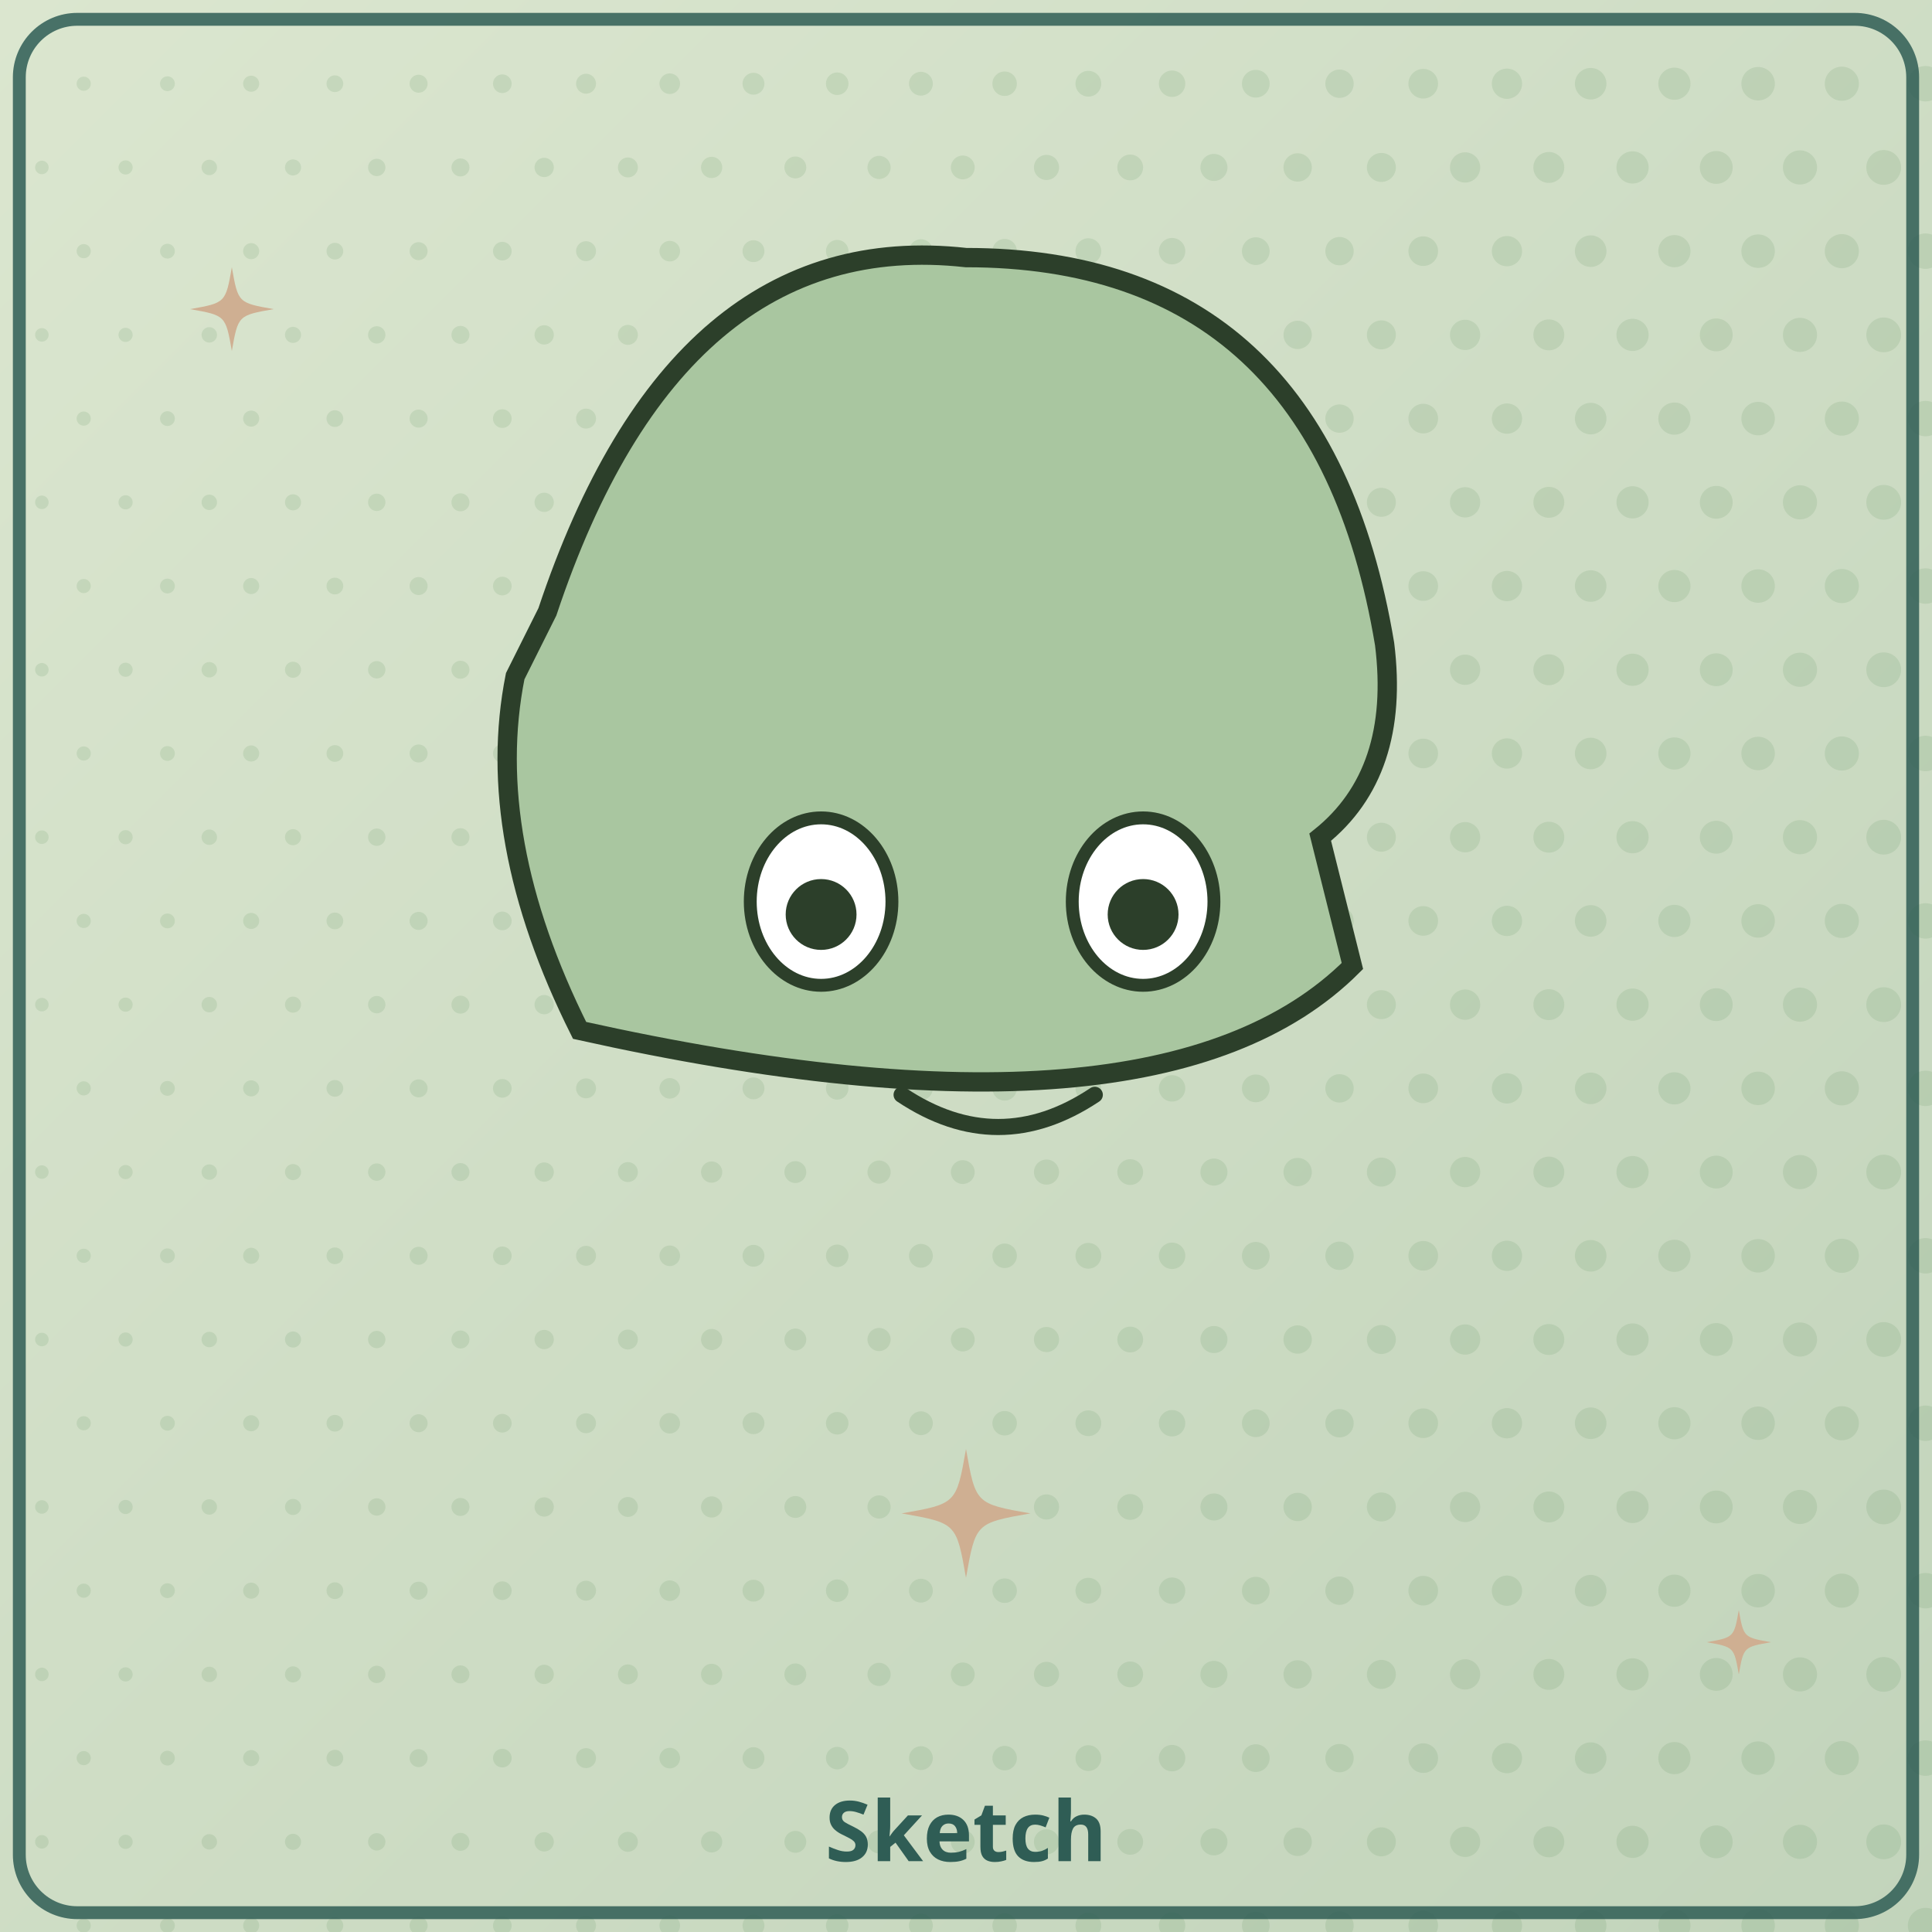
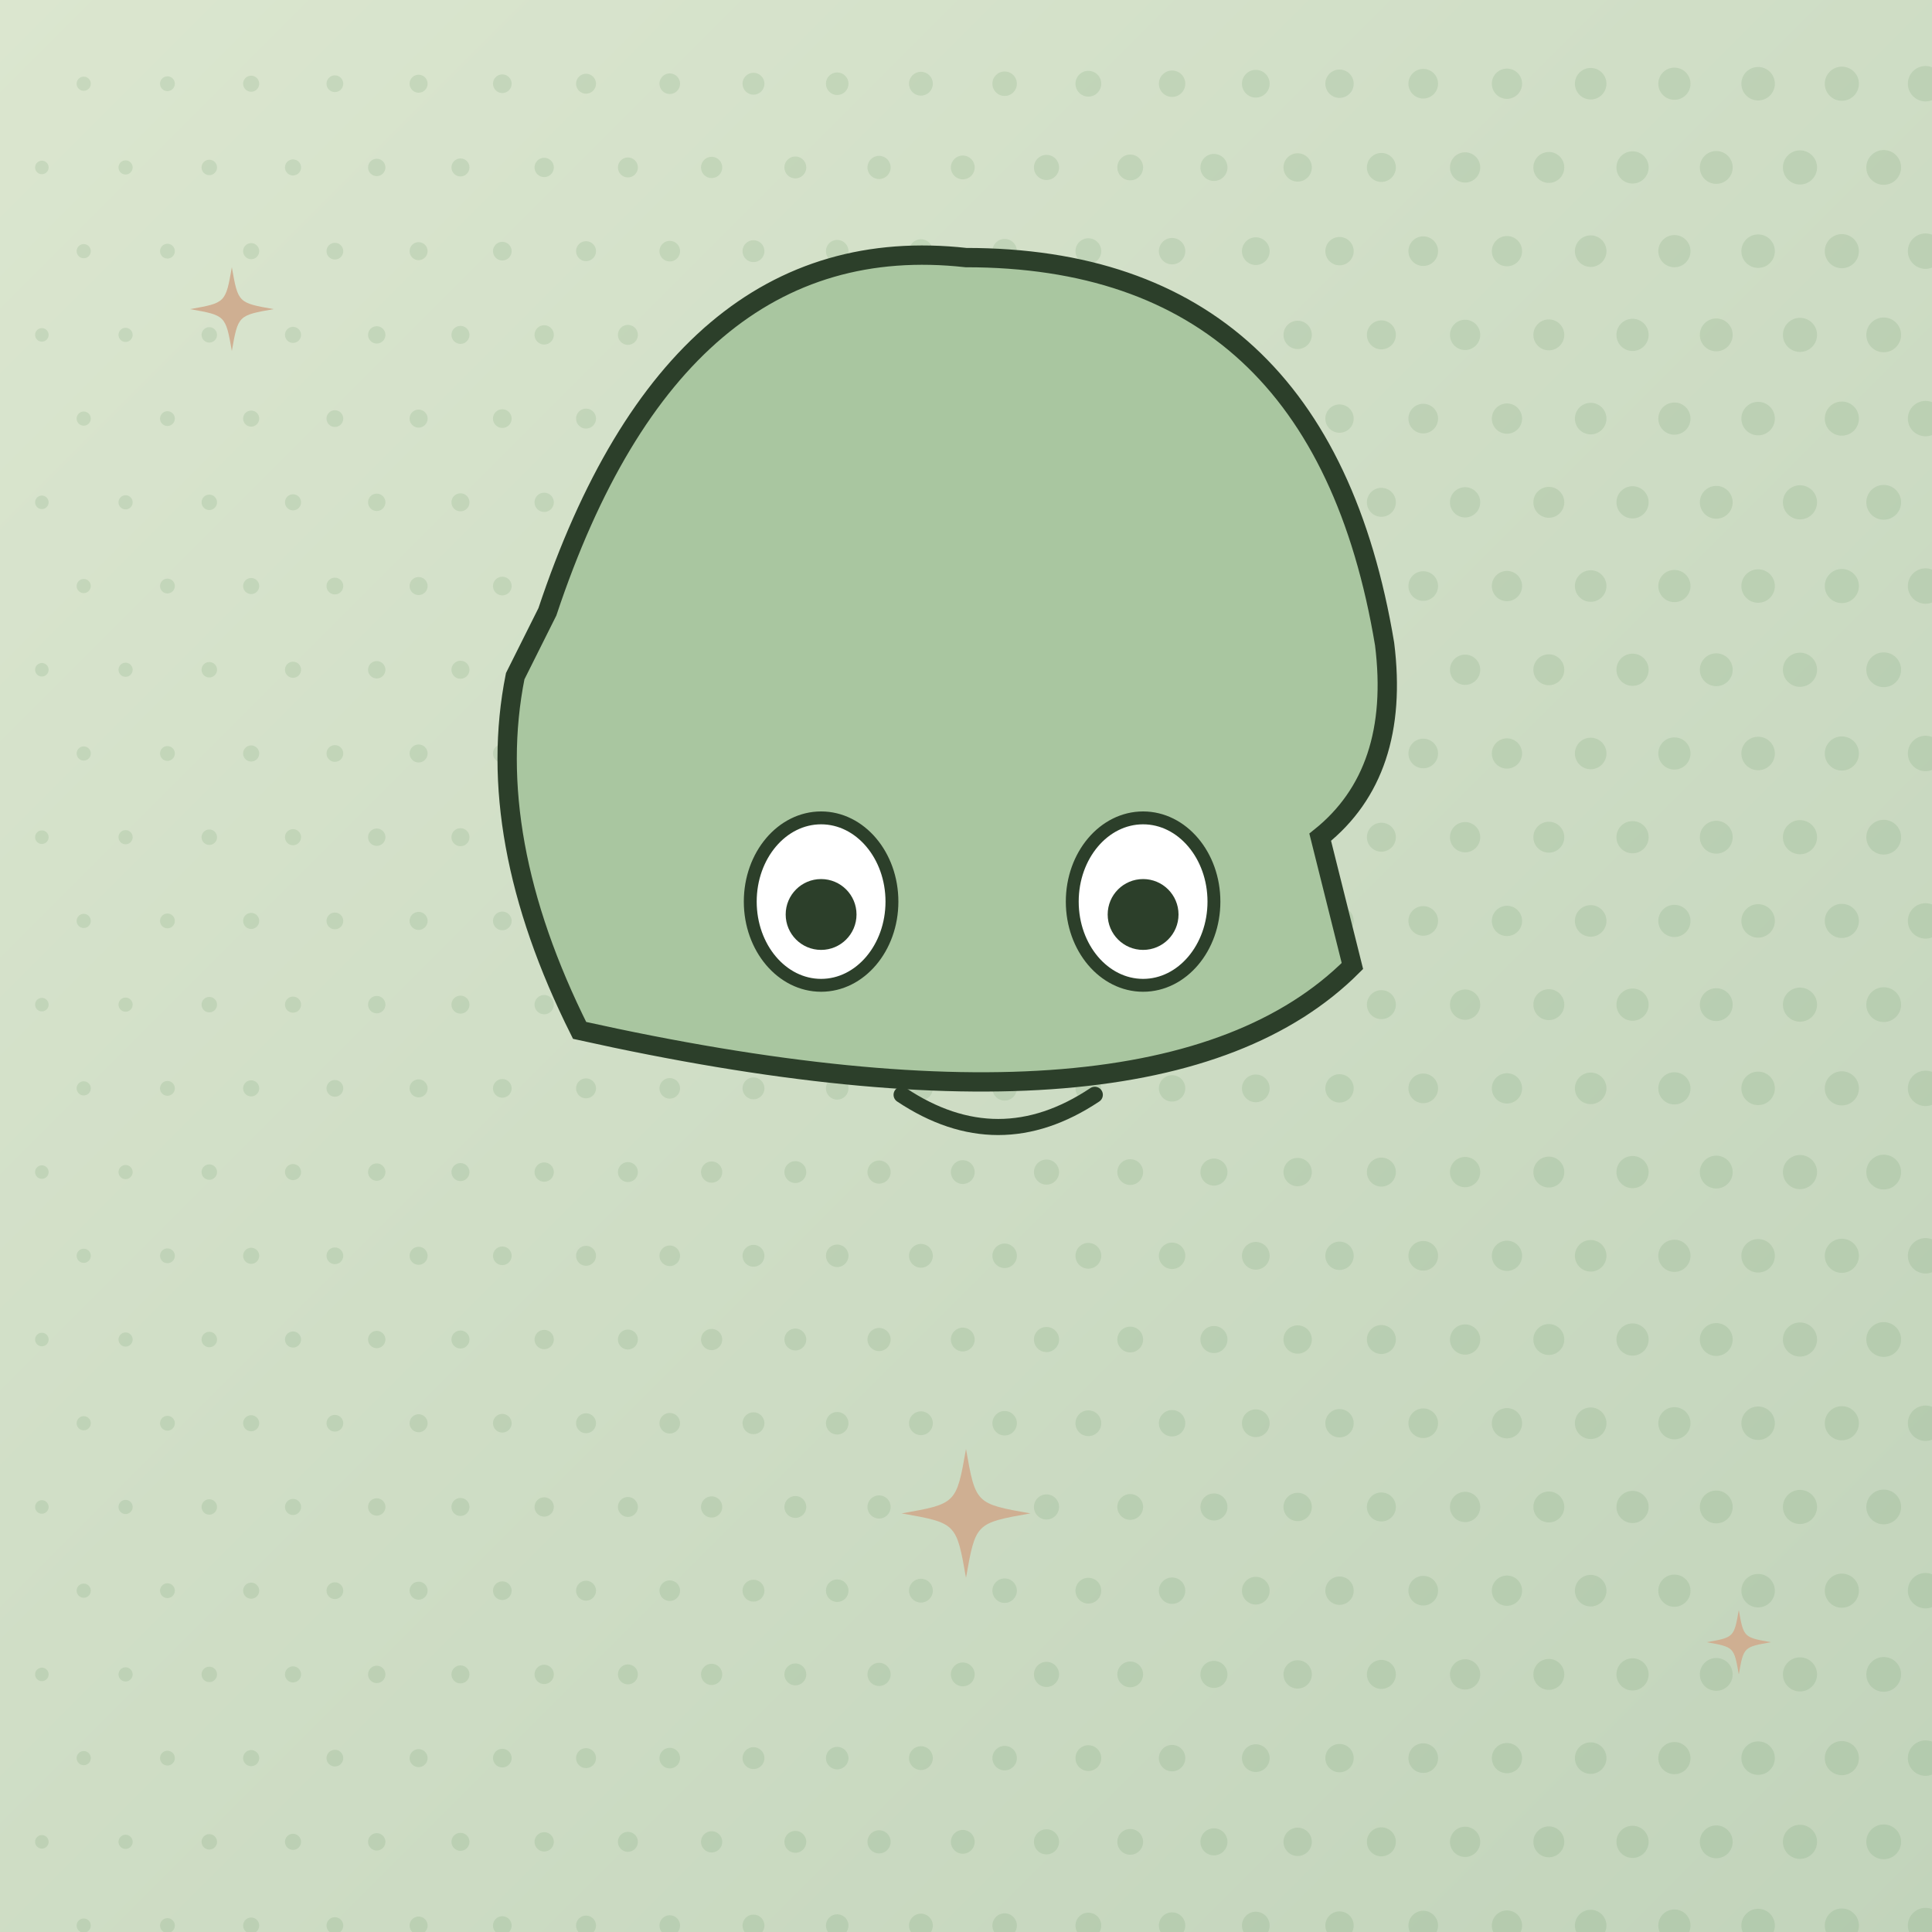
<svg xmlns="http://www.w3.org/2000/svg" viewBox="0 0 600 600" width="600" height="600">
  <defs>
    <linearGradient id="bg" x1="0" y1="0" x2="1" y2="1">
      <stop offset="0" stop-color="#dbe6cf" />
      <stop offset="1" stop-color="#c2d4bb" />
    </linearGradient>
  </defs>
-   <rect width="600" height="600" fill="url(#bg)" />
+   <rect x="0" y="0" width="600" height="600" fill="url(#bg)" />
  <circle cx="26.0" cy="26" r="2.2" fill="#60925e" opacity="0.16" />
  <circle cx="52.0" cy="26" r="2.3" fill="#60925e" opacity="0.16" />
  <circle cx="78.0" cy="26" r="2.5" fill="#60925e" opacity="0.16" />
  <circle cx="104.0" cy="26" r="2.6" fill="#60925e" opacity="0.16" />
  <circle cx="130.0" cy="26" r="2.8" fill="#60925e" opacity="0.16" />
  <circle cx="156.0" cy="26" r="2.9" fill="#60925e" opacity="0.16" />
  <circle cx="182.0" cy="26" r="3.1" fill="#60925e" opacity="0.16" />
  <circle cx="208.0" cy="26" r="3.2" fill="#60925e" opacity="0.16" />
  <circle cx="234.0" cy="26" r="3.4" fill="#60925e" opacity="0.16" />
  <circle cx="260.0" cy="26" r="3.5" fill="#60925e" opacity="0.16" />
  <circle cx="286.0" cy="26" r="3.7" fill="#60925e" opacity="0.16" />
  <circle cx="312.0" cy="26" r="3.8" fill="#60925e" opacity="0.16" />
  <circle cx="338.0" cy="26" r="4.0" fill="#60925e" opacity="0.16" />
  <circle cx="364.0" cy="26" r="4.1" fill="#60925e" opacity="0.16" />
  <circle cx="390.0" cy="26" r="4.3" fill="#60925e" opacity="0.16" />
  <circle cx="416.0" cy="26" r="4.4" fill="#60925e" opacity="0.16" />
  <circle cx="442.0" cy="26" r="4.6" fill="#60925e" opacity="0.16" />
  <circle cx="468.0" cy="26" r="4.7" fill="#60925e" opacity="0.16" />
  <circle cx="494.0" cy="26" r="4.9" fill="#60925e" opacity="0.16" />
  <circle cx="520.0" cy="26" r="5.0" fill="#60925e" opacity="0.16" />
  <circle cx="546.0" cy="26" r="5.2" fill="#60925e" opacity="0.16" />
  <circle cx="572.0" cy="26" r="5.3" fill="#60925e" opacity="0.16" />
  <circle cx="598.0" cy="26" r="5.5" fill="#60925e" opacity="0.16" />
  <circle cx="13.0" cy="52" r="2.1" fill="#60925e" opacity="0.16" />
  <circle cx="39.0" cy="52" r="2.2" fill="#60925e" opacity="0.16" />
  <circle cx="65.0" cy="52" r="2.4" fill="#60925e" opacity="0.16" />
  <circle cx="91.0" cy="52" r="2.5" fill="#60925e" opacity="0.16" />
  <circle cx="117.0" cy="52" r="2.7" fill="#60925e" opacity="0.16" />
  <circle cx="143.0" cy="52" r="2.8" fill="#60925e" opacity="0.16" />
  <circle cx="169.0" cy="52" r="3.0" fill="#60925e" opacity="0.16" />
  <circle cx="195.0" cy="52" r="3.1" fill="#60925e" opacity="0.16" />
  <circle cx="221.0" cy="52" r="3.3" fill="#60925e" opacity="0.16" />
  <circle cx="247.0" cy="52" r="3.4" fill="#60925e" opacity="0.16" />
  <circle cx="273.0" cy="52" r="3.6" fill="#60925e" opacity="0.16" />
  <circle cx="299.0" cy="52" r="3.7" fill="#60925e" opacity="0.16" />
  <circle cx="325.0" cy="52" r="3.9" fill="#60925e" opacity="0.16" />
  <circle cx="351.0" cy="52" r="4.0" fill="#60925e" opacity="0.16" />
  <circle cx="377.0" cy="52" r="4.2" fill="#60925e" opacity="0.16" />
  <circle cx="403.0" cy="52" r="4.4" fill="#60925e" opacity="0.16" />
  <circle cx="429.0" cy="52" r="4.5" fill="#60925e" opacity="0.16" />
  <circle cx="455.0" cy="52" r="4.7" fill="#60925e" opacity="0.16" />
  <circle cx="481.0" cy="52" r="4.8" fill="#60925e" opacity="0.16" />
  <circle cx="507.0" cy="52" r="5.0" fill="#60925e" opacity="0.16" />
  <circle cx="533.0" cy="52" r="5.1" fill="#60925e" opacity="0.16" />
  <circle cx="559.0" cy="52" r="5.3" fill="#60925e" opacity="0.16" />
  <circle cx="585.0" cy="52" r="5.4" fill="#60925e" opacity="0.16" />
  <circle cx="26.0" cy="78" r="2.2" fill="#60925e" opacity="0.16" />
  <circle cx="52.0" cy="78" r="2.3" fill="#60925e" opacity="0.16" />
  <circle cx="78.0" cy="78" r="2.5" fill="#60925e" opacity="0.16" />
  <circle cx="104.0" cy="78" r="2.6" fill="#60925e" opacity="0.16" />
  <circle cx="130.0" cy="78" r="2.8" fill="#60925e" opacity="0.16" />
  <circle cx="156.0" cy="78" r="2.9" fill="#60925e" opacity="0.16" />
  <circle cx="182.0" cy="78" r="3.1" fill="#60925e" opacity="0.16" />
  <circle cx="208.0" cy="78" r="3.2" fill="#60925e" opacity="0.16" />
  <circle cx="234.0" cy="78" r="3.4" fill="#60925e" opacity="0.16" />
  <circle cx="260.0" cy="78" r="3.5" fill="#60925e" opacity="0.16" />
  <circle cx="286.0" cy="78" r="3.7" fill="#60925e" opacity="0.16" />
  <circle cx="312.0" cy="78" r="3.8" fill="#60925e" opacity="0.16" />
  <circle cx="338.0" cy="78" r="4.0" fill="#60925e" opacity="0.16" />
  <circle cx="364.0" cy="78" r="4.1" fill="#60925e" opacity="0.16" />
  <circle cx="390.0" cy="78" r="4.3" fill="#60925e" opacity="0.16" />
  <circle cx="416.0" cy="78" r="4.4" fill="#60925e" opacity="0.16" />
  <circle cx="442.0" cy="78" r="4.6" fill="#60925e" opacity="0.16" />
  <circle cx="468.0" cy="78" r="4.7" fill="#60925e" opacity="0.16" />
  <circle cx="494.0" cy="78" r="4.9" fill="#60925e" opacity="0.16" />
  <circle cx="520.0" cy="78" r="5.0" fill="#60925e" opacity="0.16" />
  <circle cx="546.0" cy="78" r="5.2" fill="#60925e" opacity="0.16" />
  <circle cx="572.0" cy="78" r="5.3" fill="#60925e" opacity="0.16" />
  <circle cx="598.0" cy="78" r="5.5" fill="#60925e" opacity="0.16" />
  <circle cx="13.0" cy="104" r="2.1" fill="#60925e" opacity="0.16" />
  <circle cx="39.0" cy="104" r="2.2" fill="#60925e" opacity="0.16" />
  <circle cx="65.0" cy="104" r="2.4" fill="#60925e" opacity="0.16" />
  <circle cx="91.0" cy="104" r="2.5" fill="#60925e" opacity="0.16" />
  <circle cx="117.0" cy="104" r="2.7" fill="#60925e" opacity="0.16" />
  <circle cx="143.0" cy="104" r="2.8" fill="#60925e" opacity="0.16" />
  <circle cx="169.0" cy="104" r="3.0" fill="#60925e" opacity="0.16" />
  <circle cx="195.0" cy="104" r="3.1" fill="#60925e" opacity="0.16" />
  <circle cx="221.0" cy="104" r="3.3" fill="#60925e" opacity="0.16" />
  <circle cx="247.0" cy="104" r="3.4" fill="#60925e" opacity="0.16" />
  <circle cx="273.0" cy="104" r="3.6" fill="#60925e" opacity="0.16" />
  <circle cx="299.0" cy="104" r="3.7" fill="#60925e" opacity="0.16" />
  <circle cx="325.0" cy="104" r="3.9" fill="#60925e" opacity="0.16" />
  <circle cx="351.0" cy="104" r="4.0" fill="#60925e" opacity="0.16" />
  <circle cx="377.0" cy="104" r="4.2" fill="#60925e" opacity="0.16" />
  <circle cx="403.0" cy="104" r="4.4" fill="#60925e" opacity="0.16" />
  <circle cx="429.0" cy="104" r="4.5" fill="#60925e" opacity="0.16" />
  <circle cx="455.0" cy="104" r="4.7" fill="#60925e" opacity="0.16" />
  <circle cx="481.0" cy="104" r="4.8" fill="#60925e" opacity="0.16" />
  <circle cx="507.0" cy="104" r="5.0" fill="#60925e" opacity="0.16" />
  <circle cx="533.0" cy="104" r="5.1" fill="#60925e" opacity="0.16" />
  <circle cx="559.0" cy="104" r="5.3" fill="#60925e" opacity="0.16" />
  <circle cx="585.0" cy="104" r="5.4" fill="#60925e" opacity="0.16" />
  <circle cx="26.0" cy="130" r="2.2" fill="#60925e" opacity="0.16" />
  <circle cx="52.0" cy="130" r="2.3" fill="#60925e" opacity="0.16" />
  <circle cx="78.0" cy="130" r="2.5" fill="#60925e" opacity="0.16" />
  <circle cx="104.0" cy="130" r="2.6" fill="#60925e" opacity="0.16" />
  <circle cx="130.0" cy="130" r="2.8" fill="#60925e" opacity="0.16" />
  <circle cx="156.0" cy="130" r="2.9" fill="#60925e" opacity="0.16" />
  <circle cx="182.0" cy="130" r="3.1" fill="#60925e" opacity="0.16" />
  <circle cx="208.0" cy="130" r="3.2" fill="#60925e" opacity="0.16" />
  <circle cx="234.0" cy="130" r="3.4" fill="#60925e" opacity="0.16" />
  <circle cx="260.0" cy="130" r="3.5" fill="#60925e" opacity="0.16" />
  <circle cx="286.0" cy="130" r="3.7" fill="#60925e" opacity="0.16" />
  <circle cx="312.0" cy="130" r="3.8" fill="#60925e" opacity="0.16" />
  <circle cx="338.0" cy="130" r="4.0" fill="#60925e" opacity="0.16" />
  <circle cx="364.0" cy="130" r="4.1" fill="#60925e" opacity="0.16" />
  <circle cx="390.0" cy="130" r="4.3" fill="#60925e" opacity="0.16" />
  <circle cx="416.0" cy="130" r="4.4" fill="#60925e" opacity="0.16" />
  <circle cx="442.0" cy="130" r="4.6" fill="#60925e" opacity="0.16" />
  <circle cx="468.0" cy="130" r="4.7" fill="#60925e" opacity="0.16" />
  <circle cx="494.0" cy="130" r="4.9" fill="#60925e" opacity="0.16" />
  <circle cx="520.0" cy="130" r="5.0" fill="#60925e" opacity="0.16" />
  <circle cx="546.0" cy="130" r="5.2" fill="#60925e" opacity="0.16" />
  <circle cx="572.0" cy="130" r="5.3" fill="#60925e" opacity="0.16" />
  <circle cx="598.0" cy="130" r="5.5" fill="#60925e" opacity="0.16" />
  <circle cx="13.0" cy="156" r="2.1" fill="#60925e" opacity="0.16" />
  <circle cx="39.0" cy="156" r="2.2" fill="#60925e" opacity="0.16" />
  <circle cx="65.0" cy="156" r="2.4" fill="#60925e" opacity="0.16" />
  <circle cx="91.0" cy="156" r="2.5" fill="#60925e" opacity="0.16" />
  <circle cx="117.0" cy="156" r="2.7" fill="#60925e" opacity="0.16" />
  <circle cx="143.0" cy="156" r="2.8" fill="#60925e" opacity="0.16" />
  <circle cx="169.0" cy="156" r="3.0" fill="#60925e" opacity="0.16" />
  <circle cx="195.0" cy="156" r="3.1" fill="#60925e" opacity="0.16" />
  <circle cx="221.0" cy="156" r="3.3" fill="#60925e" opacity="0.16" />
  <circle cx="247.0" cy="156" r="3.4" fill="#60925e" opacity="0.16" />
  <circle cx="273.0" cy="156" r="3.6" fill="#60925e" opacity="0.16" />
  <circle cx="299.0" cy="156" r="3.7" fill="#60925e" opacity="0.16" />
  <circle cx="325.0" cy="156" r="3.9" fill="#60925e" opacity="0.16" />
  <circle cx="351.0" cy="156" r="4.0" fill="#60925e" opacity="0.16" />
  <circle cx="377.0" cy="156" r="4.2" fill="#60925e" opacity="0.16" />
  <circle cx="403.0" cy="156" r="4.4" fill="#60925e" opacity="0.16" />
  <circle cx="429.0" cy="156" r="4.5" fill="#60925e" opacity="0.16" />
  <circle cx="455.0" cy="156" r="4.7" fill="#60925e" opacity="0.16" />
  <circle cx="481.0" cy="156" r="4.8" fill="#60925e" opacity="0.16" />
  <circle cx="507.0" cy="156" r="5.0" fill="#60925e" opacity="0.16" />
  <circle cx="533.0" cy="156" r="5.1" fill="#60925e" opacity="0.16" />
  <circle cx="559.0" cy="156" r="5.3" fill="#60925e" opacity="0.16" />
  <circle cx="585.0" cy="156" r="5.4" fill="#60925e" opacity="0.16" />
  <circle cx="26.0" cy="182" r="2.2" fill="#60925e" opacity="0.16" />
  <circle cx="52.0" cy="182" r="2.3" fill="#60925e" opacity="0.16" />
  <circle cx="78.0" cy="182" r="2.5" fill="#60925e" opacity="0.16" />
  <circle cx="104.0" cy="182" r="2.6" fill="#60925e" opacity="0.16" />
  <circle cx="130.0" cy="182" r="2.8" fill="#60925e" opacity="0.16" />
  <circle cx="156.0" cy="182" r="2.9" fill="#60925e" opacity="0.16" />
  <circle cx="182.0" cy="182" r="3.1" fill="#60925e" opacity="0.16" />
  <circle cx="208.0" cy="182" r="3.2" fill="#60925e" opacity="0.16" />
  <circle cx="234.0" cy="182" r="3.4" fill="#60925e" opacity="0.16" />
  <circle cx="260.0" cy="182" r="3.5" fill="#60925e" opacity="0.16" />
  <circle cx="286.0" cy="182" r="3.7" fill="#60925e" opacity="0.16" />
  <circle cx="312.0" cy="182" r="3.8" fill="#60925e" opacity="0.16" />
  <circle cx="338.0" cy="182" r="4.0" fill="#60925e" opacity="0.16" />
  <circle cx="364.0" cy="182" r="4.1" fill="#60925e" opacity="0.16" />
  <circle cx="390.0" cy="182" r="4.3" fill="#60925e" opacity="0.16" />
  <circle cx="416.0" cy="182" r="4.4" fill="#60925e" opacity="0.16" />
  <circle cx="442.0" cy="182" r="4.6" fill="#60925e" opacity="0.16" />
  <circle cx="468.0" cy="182" r="4.7" fill="#60925e" opacity="0.16" />
  <circle cx="494.0" cy="182" r="4.9" fill="#60925e" opacity="0.16" />
  <circle cx="520.0" cy="182" r="5.0" fill="#60925e" opacity="0.16" />
  <circle cx="546.0" cy="182" r="5.2" fill="#60925e" opacity="0.16" />
  <circle cx="572.0" cy="182" r="5.3" fill="#60925e" opacity="0.16" />
  <circle cx="598.0" cy="182" r="5.5" fill="#60925e" opacity="0.16" />
  <circle cx="13.0" cy="208" r="2.1" fill="#60925e" opacity="0.16" />
  <circle cx="39.0" cy="208" r="2.2" fill="#60925e" opacity="0.16" />
  <circle cx="65.0" cy="208" r="2.4" fill="#60925e" opacity="0.16" />
  <circle cx="91.0" cy="208" r="2.5" fill="#60925e" opacity="0.16" />
  <circle cx="117.0" cy="208" r="2.7" fill="#60925e" opacity="0.16" />
  <circle cx="143.0" cy="208" r="2.8" fill="#60925e" opacity="0.16" />
  <circle cx="169.0" cy="208" r="3.0" fill="#60925e" opacity="0.16" />
  <circle cx="195.0" cy="208" r="3.1" fill="#60925e" opacity="0.16" />
  <circle cx="221.0" cy="208" r="3.3" fill="#60925e" opacity="0.16" />
  <circle cx="247.0" cy="208" r="3.4" fill="#60925e" opacity="0.16" />
  <circle cx="273.0" cy="208" r="3.6" fill="#60925e" opacity="0.16" />
  <circle cx="299.0" cy="208" r="3.7" fill="#60925e" opacity="0.16" />
  <circle cx="325.0" cy="208" r="3.9" fill="#60925e" opacity="0.16" />
  <circle cx="351.0" cy="208" r="4.0" fill="#60925e" opacity="0.16" />
  <circle cx="377.0" cy="208" r="4.2" fill="#60925e" opacity="0.16" />
  <circle cx="403.0" cy="208" r="4.4" fill="#60925e" opacity="0.16" />
  <circle cx="429.0" cy="208" r="4.5" fill="#60925e" opacity="0.16" />
  <circle cx="455.0" cy="208" r="4.7" fill="#60925e" opacity="0.16" />
  <circle cx="481.0" cy="208" r="4.8" fill="#60925e" opacity="0.16" />
  <circle cx="507.0" cy="208" r="5.0" fill="#60925e" opacity="0.16" />
  <circle cx="533.0" cy="208" r="5.1" fill="#60925e" opacity="0.16" />
  <circle cx="559.0" cy="208" r="5.3" fill="#60925e" opacity="0.16" />
  <circle cx="585.0" cy="208" r="5.4" fill="#60925e" opacity="0.16" />
  <circle cx="26.0" cy="234" r="2.2" fill="#60925e" opacity="0.16" />
  <circle cx="52.0" cy="234" r="2.3" fill="#60925e" opacity="0.16" />
  <circle cx="78.0" cy="234" r="2.5" fill="#60925e" opacity="0.16" />
  <circle cx="104.0" cy="234" r="2.6" fill="#60925e" opacity="0.16" />
  <circle cx="130.0" cy="234" r="2.8" fill="#60925e" opacity="0.16" />
  <circle cx="156.0" cy="234" r="2.9" fill="#60925e" opacity="0.16" />
  <circle cx="182.0" cy="234" r="3.1" fill="#60925e" opacity="0.16" />
  <circle cx="208.0" cy="234" r="3.2" fill="#60925e" opacity="0.16" />
  <circle cx="234.0" cy="234" r="3.4" fill="#60925e" opacity="0.16" />
  <circle cx="260.0" cy="234" r="3.5" fill="#60925e" opacity="0.16" />
  <circle cx="286.0" cy="234" r="3.7" fill="#60925e" opacity="0.16" />
  <circle cx="312.0" cy="234" r="3.8" fill="#60925e" opacity="0.16" />
  <circle cx="338.0" cy="234" r="4.0" fill="#60925e" opacity="0.16" />
  <circle cx="364.0" cy="234" r="4.1" fill="#60925e" opacity="0.16" />
  <circle cx="390.0" cy="234" r="4.3" fill="#60925e" opacity="0.16" />
  <circle cx="416.0" cy="234" r="4.4" fill="#60925e" opacity="0.16" />
  <circle cx="442.0" cy="234" r="4.6" fill="#60925e" opacity="0.16" />
  <circle cx="468.0" cy="234" r="4.7" fill="#60925e" opacity="0.16" />
  <circle cx="494.0" cy="234" r="4.9" fill="#60925e" opacity="0.16" />
  <circle cx="520.0" cy="234" r="5.0" fill="#60925e" opacity="0.16" />
  <circle cx="546.0" cy="234" r="5.2" fill="#60925e" opacity="0.16" />
  <circle cx="572.0" cy="234" r="5.3" fill="#60925e" opacity="0.16" />
  <circle cx="598.0" cy="234" r="5.5" fill="#60925e" opacity="0.16" />
  <circle cx="13.0" cy="260" r="2.1" fill="#60925e" opacity="0.16" />
  <circle cx="39.0" cy="260" r="2.2" fill="#60925e" opacity="0.16" />
  <circle cx="65.0" cy="260" r="2.4" fill="#60925e" opacity="0.16" />
  <circle cx="91.0" cy="260" r="2.5" fill="#60925e" opacity="0.16" />
  <circle cx="117.0" cy="260" r="2.7" fill="#60925e" opacity="0.16" />
  <circle cx="143.0" cy="260" r="2.8" fill="#60925e" opacity="0.16" />
  <circle cx="169.0" cy="260" r="3.0" fill="#60925e" opacity="0.16" />
  <circle cx="195.0" cy="260" r="3.1" fill="#60925e" opacity="0.16" />
  <circle cx="221.0" cy="260" r="3.3" fill="#60925e" opacity="0.16" />
  <circle cx="247.0" cy="260" r="3.4" fill="#60925e" opacity="0.16" />
  <circle cx="273.0" cy="260" r="3.6" fill="#60925e" opacity="0.16" />
  <circle cx="299.0" cy="260" r="3.7" fill="#60925e" opacity="0.16" />
  <circle cx="325.0" cy="260" r="3.9" fill="#60925e" opacity="0.16" />
  <circle cx="351.0" cy="260" r="4.0" fill="#60925e" opacity="0.16" />
  <circle cx="377.0" cy="260" r="4.2" fill="#60925e" opacity="0.16" />
  <circle cx="403.0" cy="260" r="4.4" fill="#60925e" opacity="0.16" />
  <circle cx="429.0" cy="260" r="4.5" fill="#60925e" opacity="0.16" />
  <circle cx="455.0" cy="260" r="4.7" fill="#60925e" opacity="0.16" />
  <circle cx="481.0" cy="260" r="4.8" fill="#60925e" opacity="0.16" />
  <circle cx="507.0" cy="260" r="5.0" fill="#60925e" opacity="0.16" />
  <circle cx="533.0" cy="260" r="5.1" fill="#60925e" opacity="0.16" />
  <circle cx="559.0" cy="260" r="5.3" fill="#60925e" opacity="0.16" />
  <circle cx="585.0" cy="260" r="5.4" fill="#60925e" opacity="0.16" />
  <circle cx="26.0" cy="286" r="2.2" fill="#60925e" opacity="0.16" />
  <circle cx="52.0" cy="286" r="2.3" fill="#60925e" opacity="0.16" />
  <circle cx="78.0" cy="286" r="2.5" fill="#60925e" opacity="0.16" />
  <circle cx="104.0" cy="286" r="2.6" fill="#60925e" opacity="0.16" />
  <circle cx="130.0" cy="286" r="2.8" fill="#60925e" opacity="0.16" />
  <circle cx="156.0" cy="286" r="2.9" fill="#60925e" opacity="0.16" />
  <circle cx="182.0" cy="286" r="3.1" fill="#60925e" opacity="0.16" />
  <circle cx="208.0" cy="286" r="3.2" fill="#60925e" opacity="0.16" />
  <circle cx="234.0" cy="286" r="3.4" fill="#60925e" opacity="0.16" />
  <circle cx="260.0" cy="286" r="3.5" fill="#60925e" opacity="0.16" />
  <circle cx="286.0" cy="286" r="3.7" fill="#60925e" opacity="0.16" />
  <circle cx="312.0" cy="286" r="3.8" fill="#60925e" opacity="0.16" />
  <circle cx="338.0" cy="286" r="4.0" fill="#60925e" opacity="0.16" />
  <circle cx="364.0" cy="286" r="4.1" fill="#60925e" opacity="0.16" />
  <circle cx="390.0" cy="286" r="4.3" fill="#60925e" opacity="0.16" />
  <circle cx="416.0" cy="286" r="4.4" fill="#60925e" opacity="0.16" />
  <circle cx="442.0" cy="286" r="4.6" fill="#60925e" opacity="0.16" />
  <circle cx="468.0" cy="286" r="4.7" fill="#60925e" opacity="0.16" />
  <circle cx="494.0" cy="286" r="4.9" fill="#60925e" opacity="0.16" />
  <circle cx="520.0" cy="286" r="5.0" fill="#60925e" opacity="0.16" />
  <circle cx="546.0" cy="286" r="5.2" fill="#60925e" opacity="0.16" />
  <circle cx="572.0" cy="286" r="5.3" fill="#60925e" opacity="0.16" />
  <circle cx="598.0" cy="286" r="5.5" fill="#60925e" opacity="0.16" />
  <circle cx="13.0" cy="312" r="2.1" fill="#60925e" opacity="0.16" />
  <circle cx="39.0" cy="312" r="2.2" fill="#60925e" opacity="0.16" />
  <circle cx="65.0" cy="312" r="2.4" fill="#60925e" opacity="0.16" />
  <circle cx="91.0" cy="312" r="2.5" fill="#60925e" opacity="0.16" />
  <circle cx="117.0" cy="312" r="2.7" fill="#60925e" opacity="0.16" />
  <circle cx="143.0" cy="312" r="2.8" fill="#60925e" opacity="0.16" />
  <circle cx="169.0" cy="312" r="3.0" fill="#60925e" opacity="0.16" />
  <circle cx="195.0" cy="312" r="3.1" fill="#60925e" opacity="0.16" />
  <circle cx="221.0" cy="312" r="3.3" fill="#60925e" opacity="0.16" />
  <circle cx="247.0" cy="312" r="3.4" fill="#60925e" opacity="0.16" />
  <circle cx="273.0" cy="312" r="3.6" fill="#60925e" opacity="0.16" />
  <circle cx="299.0" cy="312" r="3.7" fill="#60925e" opacity="0.16" />
  <circle cx="325.0" cy="312" r="3.9" fill="#60925e" opacity="0.16" />
  <circle cx="351.0" cy="312" r="4.0" fill="#60925e" opacity="0.16" />
  <circle cx="377.0" cy="312" r="4.2" fill="#60925e" opacity="0.16" />
  <circle cx="403.0" cy="312" r="4.4" fill="#60925e" opacity="0.16" />
  <circle cx="429.0" cy="312" r="4.5" fill="#60925e" opacity="0.16" />
  <circle cx="455.0" cy="312" r="4.7" fill="#60925e" opacity="0.16" />
  <circle cx="481.0" cy="312" r="4.8" fill="#60925e" opacity="0.16" />
  <circle cx="507.0" cy="312" r="5.0" fill="#60925e" opacity="0.16" />
  <circle cx="533.0" cy="312" r="5.1" fill="#60925e" opacity="0.16" />
  <circle cx="559.0" cy="312" r="5.3" fill="#60925e" opacity="0.16" />
  <circle cx="585.0" cy="312" r="5.4" fill="#60925e" opacity="0.16" />
  <circle cx="26.0" cy="338" r="2.2" fill="#60925e" opacity="0.16" />
  <circle cx="52.0" cy="338" r="2.3" fill="#60925e" opacity="0.16" />
  <circle cx="78.0" cy="338" r="2.5" fill="#60925e" opacity="0.16" />
  <circle cx="104.0" cy="338" r="2.6" fill="#60925e" opacity="0.16" />
  <circle cx="130.0" cy="338" r="2.8" fill="#60925e" opacity="0.16" />
  <circle cx="156.0" cy="338" r="2.9" fill="#60925e" opacity="0.16" />
  <circle cx="182.0" cy="338" r="3.1" fill="#60925e" opacity="0.16" />
  <circle cx="208.0" cy="338" r="3.2" fill="#60925e" opacity="0.16" />
  <circle cx="234.0" cy="338" r="3.4" fill="#60925e" opacity="0.16" />
  <circle cx="260.0" cy="338" r="3.5" fill="#60925e" opacity="0.16" />
  <circle cx="286.0" cy="338" r="3.7" fill="#60925e" opacity="0.16" />
  <circle cx="312.0" cy="338" r="3.8" fill="#60925e" opacity="0.16" />
  <circle cx="338.0" cy="338" r="4.0" fill="#60925e" opacity="0.16" />
  <circle cx="364.0" cy="338" r="4.1" fill="#60925e" opacity="0.16" />
  <circle cx="390.0" cy="338" r="4.3" fill="#60925e" opacity="0.16" />
  <circle cx="416.0" cy="338" r="4.4" fill="#60925e" opacity="0.16" />
  <circle cx="442.0" cy="338" r="4.6" fill="#60925e" opacity="0.16" />
  <circle cx="468.0" cy="338" r="4.7" fill="#60925e" opacity="0.16" />
  <circle cx="494.0" cy="338" r="4.9" fill="#60925e" opacity="0.16" />
  <circle cx="520.0" cy="338" r="5.0" fill="#60925e" opacity="0.16" />
  <circle cx="546.0" cy="338" r="5.2" fill="#60925e" opacity="0.16" />
  <circle cx="572.0" cy="338" r="5.3" fill="#60925e" opacity="0.16" />
  <circle cx="598.0" cy="338" r="5.5" fill="#60925e" opacity="0.16" />
  <circle cx="13.0" cy="364" r="2.1" fill="#60925e" opacity="0.16" />
  <circle cx="39.0" cy="364" r="2.2" fill="#60925e" opacity="0.16" />
  <circle cx="65.0" cy="364" r="2.4" fill="#60925e" opacity="0.16" />
  <circle cx="91.0" cy="364" r="2.5" fill="#60925e" opacity="0.16" />
  <circle cx="117.0" cy="364" r="2.7" fill="#60925e" opacity="0.16" />
  <circle cx="143.0" cy="364" r="2.8" fill="#60925e" opacity="0.16" />
  <circle cx="169.0" cy="364" r="3.0" fill="#60925e" opacity="0.16" />
  <circle cx="195.0" cy="364" r="3.1" fill="#60925e" opacity="0.16" />
  <circle cx="221.0" cy="364" r="3.3" fill="#60925e" opacity="0.16" />
  <circle cx="247.0" cy="364" r="3.4" fill="#60925e" opacity="0.16" />
  <circle cx="273.0" cy="364" r="3.6" fill="#60925e" opacity="0.16" />
  <circle cx="299.0" cy="364" r="3.7" fill="#60925e" opacity="0.16" />
  <circle cx="325.0" cy="364" r="3.9" fill="#60925e" opacity="0.16" />
  <circle cx="351.0" cy="364" r="4.0" fill="#60925e" opacity="0.16" />
  <circle cx="377.0" cy="364" r="4.2" fill="#60925e" opacity="0.16" />
  <circle cx="403.0" cy="364" r="4.4" fill="#60925e" opacity="0.16" />
  <circle cx="429.0" cy="364" r="4.5" fill="#60925e" opacity="0.16" />
  <circle cx="455.0" cy="364" r="4.7" fill="#60925e" opacity="0.16" />
  <circle cx="481.0" cy="364" r="4.8" fill="#60925e" opacity="0.16" />
  <circle cx="507.0" cy="364" r="5.0" fill="#60925e" opacity="0.16" />
  <circle cx="533.0" cy="364" r="5.1" fill="#60925e" opacity="0.16" />
  <circle cx="559.0" cy="364" r="5.3" fill="#60925e" opacity="0.16" />
  <circle cx="585.0" cy="364" r="5.4" fill="#60925e" opacity="0.16" />
  <circle cx="26.0" cy="390" r="2.2" fill="#60925e" opacity="0.16" />
  <circle cx="52.0" cy="390" r="2.3" fill="#60925e" opacity="0.16" />
  <circle cx="78.0" cy="390" r="2.5" fill="#60925e" opacity="0.16" />
  <circle cx="104.0" cy="390" r="2.6" fill="#60925e" opacity="0.16" />
  <circle cx="130.0" cy="390" r="2.8" fill="#60925e" opacity="0.16" />
  <circle cx="156.0" cy="390" r="2.9" fill="#60925e" opacity="0.16" />
  <circle cx="182.0" cy="390" r="3.1" fill="#60925e" opacity="0.16" />
  <circle cx="208.0" cy="390" r="3.2" fill="#60925e" opacity="0.16" />
  <circle cx="234.0" cy="390" r="3.4" fill="#60925e" opacity="0.16" />
  <circle cx="260.0" cy="390" r="3.5" fill="#60925e" opacity="0.16" />
  <circle cx="286.0" cy="390" r="3.7" fill="#60925e" opacity="0.16" />
  <circle cx="312.0" cy="390" r="3.8" fill="#60925e" opacity="0.16" />
  <circle cx="338.0" cy="390" r="4.0" fill="#60925e" opacity="0.16" />
  <circle cx="364.0" cy="390" r="4.1" fill="#60925e" opacity="0.16" />
  <circle cx="390.0" cy="390" r="4.3" fill="#60925e" opacity="0.16" />
  <circle cx="416.0" cy="390" r="4.4" fill="#60925e" opacity="0.16" />
  <circle cx="442.0" cy="390" r="4.6" fill="#60925e" opacity="0.16" />
  <circle cx="468.0" cy="390" r="4.7" fill="#60925e" opacity="0.16" />
  <circle cx="494.0" cy="390" r="4.9" fill="#60925e" opacity="0.16" />
  <circle cx="520.0" cy="390" r="5.0" fill="#60925e" opacity="0.16" />
  <circle cx="546.0" cy="390" r="5.2" fill="#60925e" opacity="0.16" />
  <circle cx="572.0" cy="390" r="5.3" fill="#60925e" opacity="0.16" />
  <circle cx="598.0" cy="390" r="5.5" fill="#60925e" opacity="0.16" />
  <circle cx="13.0" cy="416" r="2.1" fill="#60925e" opacity="0.16" />
  <circle cx="39.0" cy="416" r="2.2" fill="#60925e" opacity="0.16" />
  <circle cx="65.0" cy="416" r="2.4" fill="#60925e" opacity="0.16" />
  <circle cx="91.0" cy="416" r="2.5" fill="#60925e" opacity="0.16" />
  <circle cx="117.0" cy="416" r="2.7" fill="#60925e" opacity="0.16" />
  <circle cx="143.0" cy="416" r="2.8" fill="#60925e" opacity="0.16" />
  <circle cx="169.0" cy="416" r="3.0" fill="#60925e" opacity="0.16" />
  <circle cx="195.0" cy="416" r="3.1" fill="#60925e" opacity="0.16" />
  <circle cx="221.0" cy="416" r="3.3" fill="#60925e" opacity="0.16" />
  <circle cx="247.0" cy="416" r="3.4" fill="#60925e" opacity="0.16" />
  <circle cx="273.0" cy="416" r="3.6" fill="#60925e" opacity="0.16" />
  <circle cx="299.0" cy="416" r="3.7" fill="#60925e" opacity="0.16" />
  <circle cx="325.0" cy="416" r="3.9" fill="#60925e" opacity="0.16" />
  <circle cx="351.0" cy="416" r="4.0" fill="#60925e" opacity="0.16" />
  <circle cx="377.0" cy="416" r="4.2" fill="#60925e" opacity="0.16" />
  <circle cx="403.0" cy="416" r="4.4" fill="#60925e" opacity="0.16" />
  <circle cx="429.0" cy="416" r="4.5" fill="#60925e" opacity="0.16" />
  <circle cx="455.0" cy="416" r="4.7" fill="#60925e" opacity="0.16" />
  <circle cx="481.0" cy="416" r="4.8" fill="#60925e" opacity="0.16" />
  <circle cx="507.0" cy="416" r="5.0" fill="#60925e" opacity="0.16" />
  <circle cx="533.0" cy="416" r="5.1" fill="#60925e" opacity="0.16" />
  <circle cx="559.0" cy="416" r="5.3" fill="#60925e" opacity="0.16" />
  <circle cx="585.0" cy="416" r="5.4" fill="#60925e" opacity="0.16" />
  <circle cx="26.0" cy="442" r="2.2" fill="#60925e" opacity="0.16" />
  <circle cx="52.0" cy="442" r="2.3" fill="#60925e" opacity="0.16" />
  <circle cx="78.0" cy="442" r="2.5" fill="#60925e" opacity="0.16" />
  <circle cx="104.0" cy="442" r="2.6" fill="#60925e" opacity="0.16" />
  <circle cx="130.0" cy="442" r="2.8" fill="#60925e" opacity="0.16" />
  <circle cx="156.0" cy="442" r="2.9" fill="#60925e" opacity="0.16" />
  <circle cx="182.0" cy="442" r="3.1" fill="#60925e" opacity="0.16" />
  <circle cx="208.0" cy="442" r="3.2" fill="#60925e" opacity="0.16" />
  <circle cx="234.0" cy="442" r="3.4" fill="#60925e" opacity="0.16" />
  <circle cx="260.0" cy="442" r="3.5" fill="#60925e" opacity="0.16" />
  <circle cx="286.0" cy="442" r="3.7" fill="#60925e" opacity="0.16" />
  <circle cx="312.0" cy="442" r="3.8" fill="#60925e" opacity="0.16" />
  <circle cx="338.0" cy="442" r="4.0" fill="#60925e" opacity="0.16" />
  <circle cx="364.0" cy="442" r="4.1" fill="#60925e" opacity="0.16" />
  <circle cx="390.0" cy="442" r="4.3" fill="#60925e" opacity="0.16" />
  <circle cx="416.0" cy="442" r="4.4" fill="#60925e" opacity="0.16" />
  <circle cx="442.0" cy="442" r="4.6" fill="#60925e" opacity="0.16" />
  <circle cx="468.0" cy="442" r="4.7" fill="#60925e" opacity="0.16" />
  <circle cx="494.0" cy="442" r="4.9" fill="#60925e" opacity="0.16" />
  <circle cx="520.0" cy="442" r="5.0" fill="#60925e" opacity="0.16" />
  <circle cx="546.0" cy="442" r="5.2" fill="#60925e" opacity="0.16" />
  <circle cx="572.0" cy="442" r="5.3" fill="#60925e" opacity="0.16" />
  <circle cx="598.0" cy="442" r="5.5" fill="#60925e" opacity="0.16" />
  <circle cx="13.0" cy="468" r="2.1" fill="#60925e" opacity="0.16" />
  <circle cx="39.0" cy="468" r="2.2" fill="#60925e" opacity="0.16" />
  <circle cx="65.0" cy="468" r="2.4" fill="#60925e" opacity="0.16" />
  <circle cx="91.0" cy="468" r="2.5" fill="#60925e" opacity="0.16" />
  <circle cx="117.0" cy="468" r="2.7" fill="#60925e" opacity="0.16" />
  <circle cx="143.0" cy="468" r="2.8" fill="#60925e" opacity="0.16" />
  <circle cx="169.0" cy="468" r="3.0" fill="#60925e" opacity="0.16" />
  <circle cx="195.0" cy="468" r="3.1" fill="#60925e" opacity="0.16" />
  <circle cx="221.0" cy="468" r="3.3" fill="#60925e" opacity="0.16" />
  <circle cx="247.0" cy="468" r="3.4" fill="#60925e" opacity="0.16" />
  <circle cx="273.0" cy="468" r="3.6" fill="#60925e" opacity="0.16" />
  <circle cx="299.0" cy="468" r="3.7" fill="#60925e" opacity="0.16" />
  <circle cx="325.0" cy="468" r="3.9" fill="#60925e" opacity="0.16" />
  <circle cx="351.0" cy="468" r="4.0" fill="#60925e" opacity="0.16" />
  <circle cx="377.0" cy="468" r="4.2" fill="#60925e" opacity="0.16" />
  <circle cx="403.0" cy="468" r="4.4" fill="#60925e" opacity="0.16" />
  <circle cx="429.0" cy="468" r="4.5" fill="#60925e" opacity="0.16" />
  <circle cx="455.0" cy="468" r="4.7" fill="#60925e" opacity="0.16" />
  <circle cx="481.0" cy="468" r="4.8" fill="#60925e" opacity="0.16" />
  <circle cx="507.0" cy="468" r="5.0" fill="#60925e" opacity="0.16" />
  <circle cx="533.0" cy="468" r="5.1" fill="#60925e" opacity="0.16" />
  <circle cx="559.0" cy="468" r="5.3" fill="#60925e" opacity="0.16" />
  <circle cx="585.0" cy="468" r="5.4" fill="#60925e" opacity="0.16" />
  <circle cx="26.0" cy="494" r="2.2" fill="#60925e" opacity="0.16" />
  <circle cx="52.0" cy="494" r="2.3" fill="#60925e" opacity="0.16" />
  <circle cx="78.0" cy="494" r="2.5" fill="#60925e" opacity="0.16" />
  <circle cx="104.0" cy="494" r="2.6" fill="#60925e" opacity="0.16" />
  <circle cx="130.0" cy="494" r="2.8" fill="#60925e" opacity="0.16" />
  <circle cx="156.0" cy="494" r="2.9" fill="#60925e" opacity="0.16" />
  <circle cx="182.0" cy="494" r="3.1" fill="#60925e" opacity="0.16" />
  <circle cx="208.0" cy="494" r="3.2" fill="#60925e" opacity="0.16" />
  <circle cx="234.0" cy="494" r="3.4" fill="#60925e" opacity="0.16" />
  <circle cx="260.0" cy="494" r="3.5" fill="#60925e" opacity="0.16" />
  <circle cx="286.0" cy="494" r="3.7" fill="#60925e" opacity="0.16" />
  <circle cx="312.0" cy="494" r="3.8" fill="#60925e" opacity="0.16" />
  <circle cx="338.0" cy="494" r="4.0" fill="#60925e" opacity="0.16" />
  <circle cx="364.0" cy="494" r="4.1" fill="#60925e" opacity="0.16" />
  <circle cx="390.0" cy="494" r="4.3" fill="#60925e" opacity="0.16" />
  <circle cx="416.0" cy="494" r="4.4" fill="#60925e" opacity="0.16" />
  <circle cx="442.0" cy="494" r="4.6" fill="#60925e" opacity="0.16" />
  <circle cx="468.0" cy="494" r="4.7" fill="#60925e" opacity="0.16" />
  <circle cx="494.0" cy="494" r="4.9" fill="#60925e" opacity="0.16" />
  <circle cx="520.0" cy="494" r="5.0" fill="#60925e" opacity="0.16" />
  <circle cx="546.0" cy="494" r="5.2" fill="#60925e" opacity="0.16" />
  <circle cx="572.0" cy="494" r="5.3" fill="#60925e" opacity="0.16" />
  <circle cx="598.0" cy="494" r="5.5" fill="#60925e" opacity="0.16" />
  <circle cx="13.0" cy="520" r="2.1" fill="#60925e" opacity="0.16" />
  <circle cx="39.0" cy="520" r="2.2" fill="#60925e" opacity="0.16" />
  <circle cx="65.0" cy="520" r="2.4" fill="#60925e" opacity="0.16" />
  <circle cx="91.0" cy="520" r="2.5" fill="#60925e" opacity="0.16" />
  <circle cx="117.0" cy="520" r="2.7" fill="#60925e" opacity="0.16" />
  <circle cx="143.0" cy="520" r="2.8" fill="#60925e" opacity="0.16" />
  <circle cx="169.0" cy="520" r="3.0" fill="#60925e" opacity="0.16" />
  <circle cx="195.0" cy="520" r="3.1" fill="#60925e" opacity="0.16" />
  <circle cx="221.0" cy="520" r="3.3" fill="#60925e" opacity="0.16" />
  <circle cx="247.0" cy="520" r="3.4" fill="#60925e" opacity="0.16" />
  <circle cx="273.0" cy="520" r="3.6" fill="#60925e" opacity="0.16" />
  <circle cx="299.0" cy="520" r="3.7" fill="#60925e" opacity="0.16" />
  <circle cx="325.0" cy="520" r="3.9" fill="#60925e" opacity="0.16" />
  <circle cx="351.0" cy="520" r="4.0" fill="#60925e" opacity="0.16" />
  <circle cx="377.0" cy="520" r="4.2" fill="#60925e" opacity="0.16" />
  <circle cx="403.0" cy="520" r="4.4" fill="#60925e" opacity="0.16" />
  <circle cx="429.0" cy="520" r="4.5" fill="#60925e" opacity="0.16" />
  <circle cx="455.0" cy="520" r="4.7" fill="#60925e" opacity="0.16" />
  <circle cx="481.0" cy="520" r="4.8" fill="#60925e" opacity="0.16" />
  <circle cx="507.0" cy="520" r="5.0" fill="#60925e" opacity="0.16" />
  <circle cx="533.0" cy="520" r="5.1" fill="#60925e" opacity="0.16" />
  <circle cx="559.0" cy="520" r="5.3" fill="#60925e" opacity="0.16" />
  <circle cx="585.0" cy="520" r="5.4" fill="#60925e" opacity="0.16" />
  <circle cx="26.0" cy="546" r="2.2" fill="#60925e" opacity="0.16" />
  <circle cx="52.0" cy="546" r="2.3" fill="#60925e" opacity="0.16" />
  <circle cx="78.0" cy="546" r="2.5" fill="#60925e" opacity="0.16" />
  <circle cx="104.0" cy="546" r="2.6" fill="#60925e" opacity="0.16" />
  <circle cx="130.0" cy="546" r="2.8" fill="#60925e" opacity="0.16" />
  <circle cx="156.0" cy="546" r="2.9" fill="#60925e" opacity="0.16" />
  <circle cx="182.0" cy="546" r="3.1" fill="#60925e" opacity="0.16" />
  <circle cx="208.0" cy="546" r="3.2" fill="#60925e" opacity="0.16" />
  <circle cx="234.0" cy="546" r="3.4" fill="#60925e" opacity="0.16" />
  <circle cx="260.0" cy="546" r="3.5" fill="#60925e" opacity="0.16" />
  <circle cx="286.0" cy="546" r="3.7" fill="#60925e" opacity="0.16" />
  <circle cx="312.0" cy="546" r="3.8" fill="#60925e" opacity="0.16" />
  <circle cx="338.0" cy="546" r="4.0" fill="#60925e" opacity="0.16" />
  <circle cx="364.0" cy="546" r="4.1" fill="#60925e" opacity="0.16" />
  <circle cx="390.0" cy="546" r="4.3" fill="#60925e" opacity="0.16" />
  <circle cx="416.0" cy="546" r="4.4" fill="#60925e" opacity="0.16" />
  <circle cx="442.0" cy="546" r="4.6" fill="#60925e" opacity="0.16" />
  <circle cx="468.0" cy="546" r="4.7" fill="#60925e" opacity="0.16" />
  <circle cx="494.0" cy="546" r="4.9" fill="#60925e" opacity="0.16" />
  <circle cx="520.0" cy="546" r="5.0" fill="#60925e" opacity="0.16" />
  <circle cx="546.0" cy="546" r="5.2" fill="#60925e" opacity="0.16" />
  <circle cx="572.0" cy="546" r="5.3" fill="#60925e" opacity="0.16" />
  <circle cx="598.0" cy="546" r="5.5" fill="#60925e" opacity="0.16" />
  <circle cx="13.0" cy="572" r="2.1" fill="#60925e" opacity="0.16" />
  <circle cx="39.0" cy="572" r="2.2" fill="#60925e" opacity="0.16" />
  <circle cx="65.0" cy="572" r="2.4" fill="#60925e" opacity="0.16" />
  <circle cx="91.0" cy="572" r="2.5" fill="#60925e" opacity="0.16" />
  <circle cx="117.0" cy="572" r="2.7" fill="#60925e" opacity="0.16" />
  <circle cx="143.0" cy="572" r="2.8" fill="#60925e" opacity="0.16" />
  <circle cx="169.0" cy="572" r="3.0" fill="#60925e" opacity="0.16" />
  <circle cx="195.0" cy="572" r="3.1" fill="#60925e" opacity="0.16" />
  <circle cx="221.0" cy="572" r="3.3" fill="#60925e" opacity="0.16" />
  <circle cx="247.0" cy="572" r="3.4" fill="#60925e" opacity="0.16" />
  <circle cx="273.0" cy="572" r="3.6" fill="#60925e" opacity="0.16" />
  <circle cx="299.0" cy="572" r="3.7" fill="#60925e" opacity="0.16" />
  <circle cx="325.0" cy="572" r="3.9" fill="#60925e" opacity="0.16" />
  <circle cx="351.0" cy="572" r="4.0" fill="#60925e" opacity="0.16" />
  <circle cx="377.0" cy="572" r="4.2" fill="#60925e" opacity="0.16" />
  <circle cx="403.0" cy="572" r="4.4" fill="#60925e" opacity="0.16" />
  <circle cx="429.0" cy="572" r="4.5" fill="#60925e" opacity="0.16" />
  <circle cx="455.0" cy="572" r="4.7" fill="#60925e" opacity="0.16" />
  <circle cx="481.0" cy="572" r="4.8" fill="#60925e" opacity="0.16" />
  <circle cx="507.0" cy="572" r="5.0" fill="#60925e" opacity="0.16" />
  <circle cx="533.0" cy="572" r="5.1" fill="#60925e" opacity="0.16" />
  <circle cx="559.0" cy="572" r="5.3" fill="#60925e" opacity="0.16" />
  <circle cx="585.0" cy="572" r="5.4" fill="#60925e" opacity="0.16" />
  <circle cx="26.0" cy="598" r="2.2" fill="#60925e" opacity="0.16" />
  <circle cx="52.0" cy="598" r="2.3" fill="#60925e" opacity="0.16" />
  <circle cx="78.0" cy="598" r="2.5" fill="#60925e" opacity="0.16" />
  <circle cx="104.0" cy="598" r="2.6" fill="#60925e" opacity="0.16" />
  <circle cx="130.0" cy="598" r="2.8" fill="#60925e" opacity="0.16" />
  <circle cx="156.0" cy="598" r="2.9" fill="#60925e" opacity="0.16" />
  <circle cx="182.0" cy="598" r="3.1" fill="#60925e" opacity="0.16" />
  <circle cx="208.0" cy="598" r="3.2" fill="#60925e" opacity="0.16" />
  <circle cx="234.0" cy="598" r="3.4" fill="#60925e" opacity="0.16" />
  <circle cx="260.0" cy="598" r="3.5" fill="#60925e" opacity="0.16" />
  <circle cx="286.0" cy="598" r="3.7" fill="#60925e" opacity="0.16" />
  <circle cx="312.0" cy="598" r="3.8" fill="#60925e" opacity="0.16" />
  <circle cx="338.0" cy="598" r="4.0" fill="#60925e" opacity="0.16" />
  <circle cx="364.0" cy="598" r="4.1" fill="#60925e" opacity="0.16" />
  <circle cx="390.0" cy="598" r="4.3" fill="#60925e" opacity="0.16" />
  <circle cx="416.0" cy="598" r="4.4" fill="#60925e" opacity="0.16" />
  <circle cx="442.0" cy="598" r="4.6" fill="#60925e" opacity="0.16" />
  <circle cx="468.0" cy="598" r="4.7" fill="#60925e" opacity="0.16" />
  <circle cx="494.0" cy="598" r="4.9" fill="#60925e" opacity="0.16" />
  <circle cx="520.0" cy="598" r="5.0" fill="#60925e" opacity="0.16" />
  <circle cx="546.0" cy="598" r="5.2" fill="#60925e" opacity="0.16" />
  <circle cx="572.0" cy="598" r="5.3" fill="#60925e" opacity="0.16" />
  <circle cx="598.0" cy="598" r="5.5" fill="#60925e" opacity="0.16" />
  <g transform="translate(300,250)">
    <path d="M-130 -60 q 40 -120 130 -110 q 110 0 130 120 q 5 40 -20 60 l 10 40 q -60 60 -240 20 q -30 -60 -20 -110 Z" fill="#a9c6a0" stroke="#2c3f2a" stroke-width="6" />
    <ellipse cx="-45" cy="30" rx="22" ry="26" fill="#fff" stroke="#2c3f2a" stroke-width="4" />
    <circle cx="-45" cy="34" r="11" fill="#2c3f2a" />
    <ellipse cx="55" cy="30" rx="22" ry="26" fill="#fff" stroke="#2c3f2a" stroke-width="4" />
    <circle cx="55" cy="34" r="11" fill="#2c3f2a" />
    <path d="M-20 90 q 30 20 60 0" fill="none" stroke="#2c3f2a" stroke-width="5" stroke-linecap="round" />
  </g>
  <path d="M 300 450 C 303 467, 303 467, 320 470 C 303 473, 303 473, 300 490 C 297 473, 297 473, 280 470 C 297 467, 297 467, 300 450 Z" fill="#cfaf92" />
  <path d="M 72 83 C 73.95 94.05, 73.95 94.05, 85 96 C 73.95 97.95, 73.95 97.95, 72 109 C 70.05 97.95, 70.05 97.95, 59 96 C 70.05 94.05, 70.05 94.05, 72 83 Z" fill="#cfaf92" />
  <path d="M 540 500 C 541.5 508.5, 541.5 508.5, 550 510 C 541.5 511.5, 541.5 511.5, 540 520 C 538.5 511.5, 538.5 511.5, 530 510 C 538.5 508.5, 538.5 508.5, 540 500 Z" fill="#cfaf92" />
-   <rect x="6" y="6" width="588" height="588" rx="18" fill="none" stroke="#2f5d55" stroke-width="4" opacity="0.85" />
-   <text x="300" y="578" font-family="'Trebuchet MS',sans-serif" font-size="26" font-weight="bold" fill="#2f5d55" text-anchor="middle">Sketch</text>
</svg>
